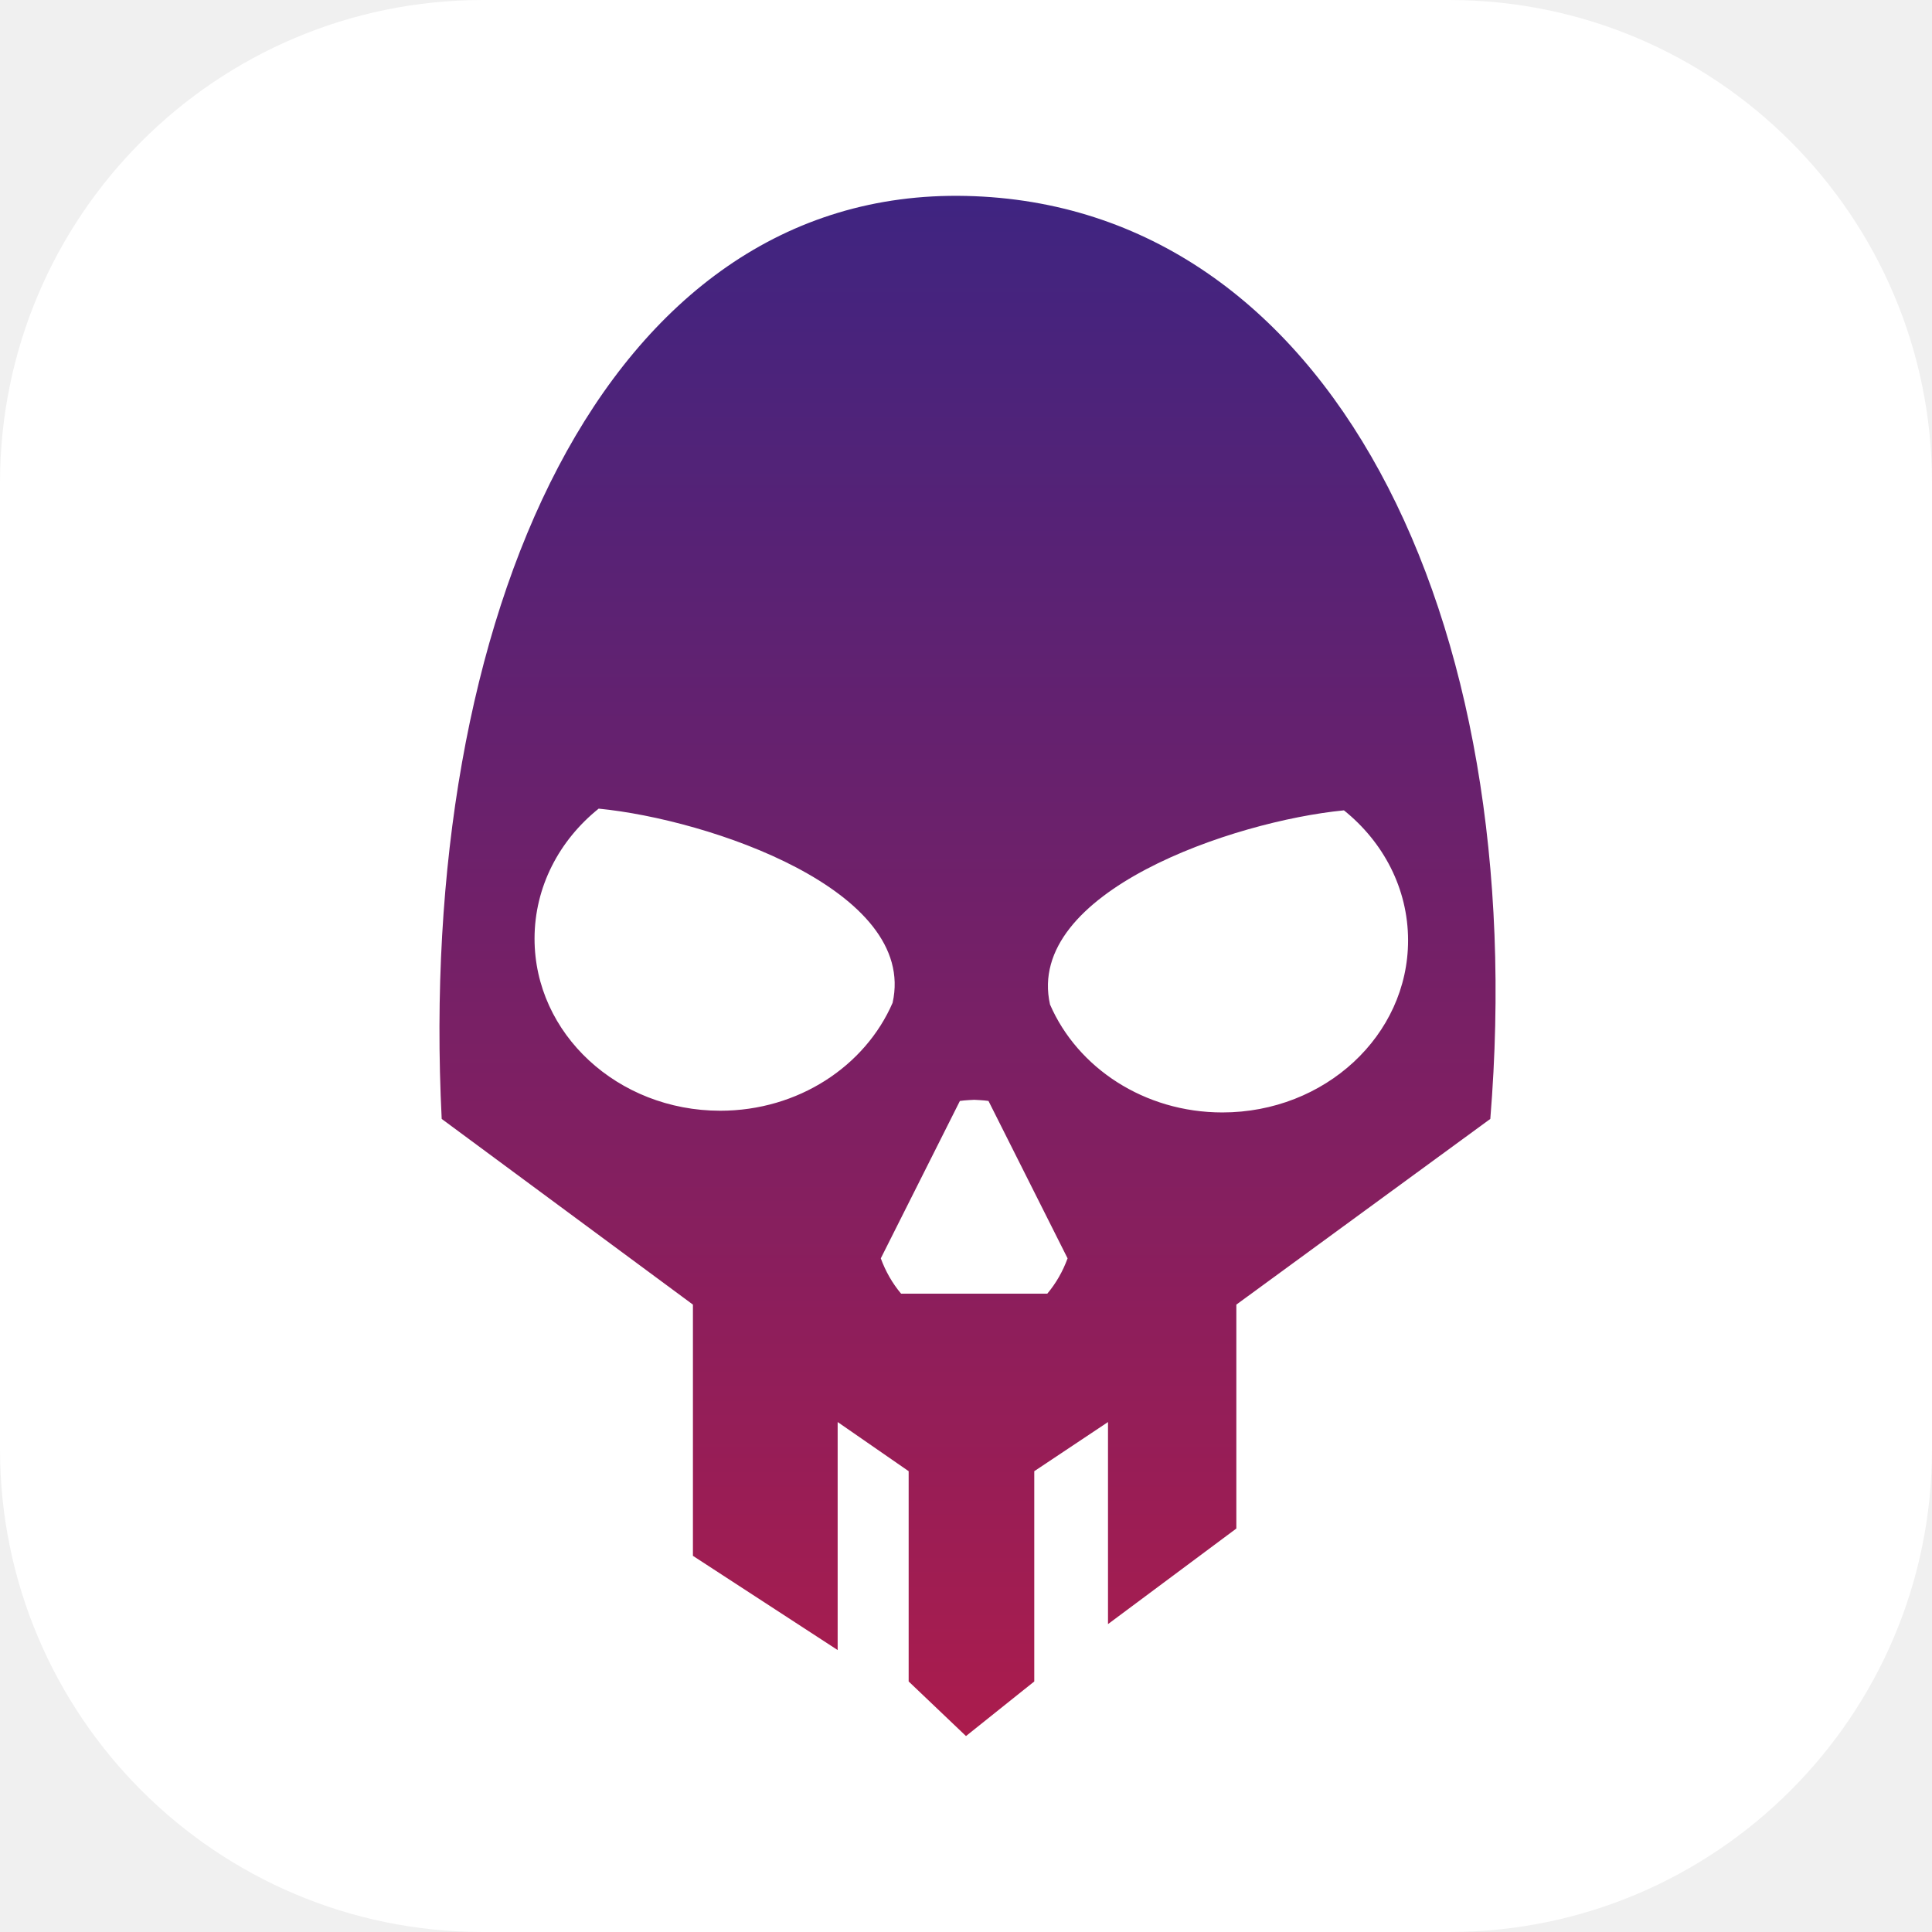
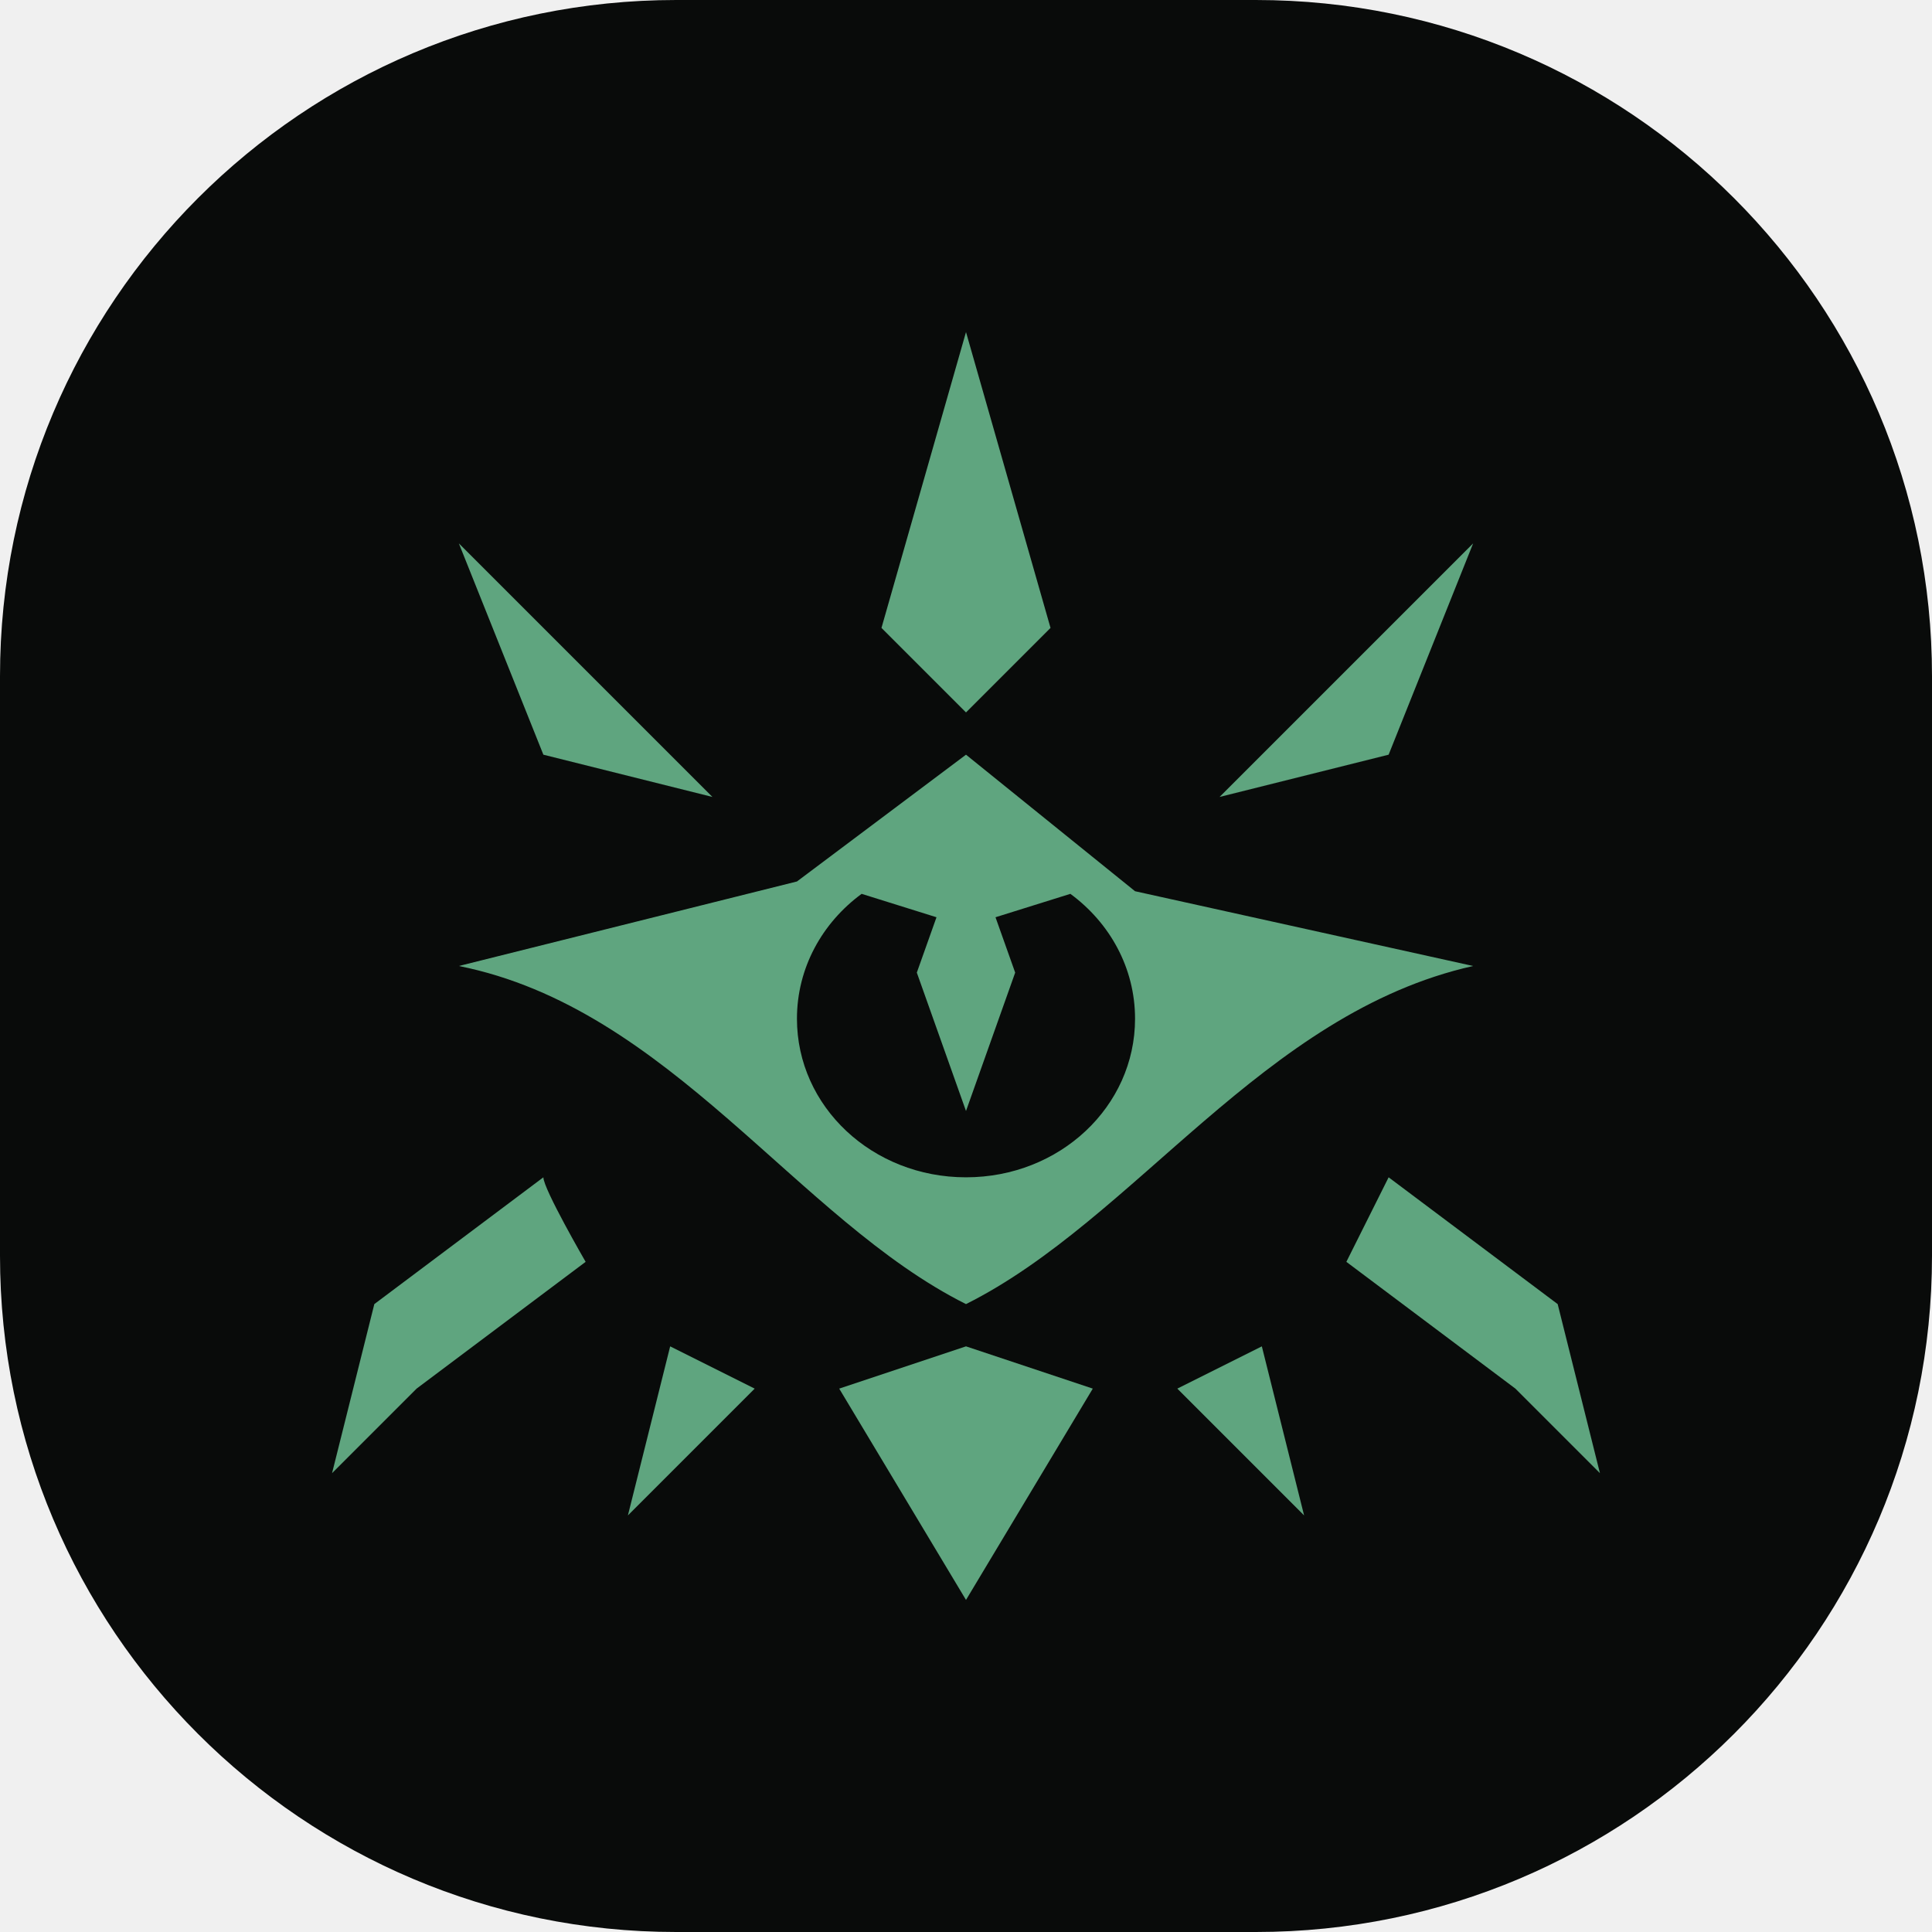
<svg xmlns="http://www.w3.org/2000/svg" version="1.1" width="1000" height="1000">
-   <g clip-path="url(#SvgjsClipPath1662)">
-     <rect width="1000" height="1000" fill="#ffffff" />
-     <g transform="matrix(2.826855,0,0,2.826855,225.7951,100)">
-       <svg version="1.1" width="194" height="283">
-         <svg width="194" height="283" viewBox="0 0 194 283" fill="none">
-           <path d="M193 169.5C200.547 77.314 163.5 2 97 0.5C30.5 -1 -3.588 78.004 1 169.5L47 203.5V249.5L73.5 266.75V225L86.5 234V272.5L97 282.5L109.5 272.5V234L123 225V262L146.5 244.5V203.5L193 169.5ZM81.4 195.029L95.883 166.209C96.738 166.071 98.5 166 98.5 166C98.5 166 100.262 166.071 101.117 166.209L115.6 195.029C114.718 197.447 113.449 199.637 111.882 201.5H85.118C83.551 199.637 82.282 197.447 81.4 195.029ZM112.383 148.552C107.77 127.948 145.969 114.976 166.201 113C173.394 118.776 177.944 127.302 177.944 136.813C177.944 154.21 162.721 168.313 143.944 168.313C129.644 168.313 117.407 160.135 112.383 148.552ZM29.742 112.687C49.975 114.663 88.174 127.635 83.561 148.239C78.537 159.822 66.299 168 52 168C33.222 168 18 153.897 18 136.5C18 126.989 22.55 118.463 29.742 112.687Z" fill="url(#paint0_linear_35_8)" />
-           <defs>
-             <linearGradient id="paint0_linear_35_8" x1="97.279" y1="0.479" x2="97.279" y2="282.5" gradientUnits="userSpaceOnUse">
-               <stop stop-color="#3F2481" />
-               <stop offset="1" stop-color="#AB1C4D" />
-             </linearGradient>
-             <clipPath id="SvgjsClipPath1662">
-               <rect width="1000" height="1000" x="0" y="0" rx="250" ry="250" />
-             </clipPath>
-           </defs>
+   <g clip-path="url(#SvgjsClipPath1149)">
+     <rect width="1000" height="1000" fill="#090b0a" />
+     <g transform="matrix(21.875,0,0,21.875,150,150)">
+       <svg version="1.1" width="32" height="32">
+         <svg width="32" height="32" viewBox="0 0 512 512">
+           <path fill="#5fa57f" d="m256 16l-32 112l32 32l32-32zM64 96l32 80l64 16zm384 0l-96 96l64-16zm-192 80l-64 48l-128 32c80 16 128 96 192 128c64-32 112.476-110.213 192-128l-128-28.31zm-39.512 52.682l28.342 8.863l-7.45 20.955L256 310.895l18.62-52.395l-7.45-20.955l28.342-8.863c14.923 10.97 24.488 28.03 24.488 47.283C320 309.237 291.47 336 256 336s-64-26.763-64-60.035c0-19.254 9.565-36.314 24.488-47.283M96 336l-64 48l-16 64l32-32l64-48s-16-27.61-16-32m320 0l-16 32l64 48l32 32l-16-64zm-272 64l-16 64l48-48zm112 0l-48 16l48 80l48-80zm112 0l-32 16l48 48z" />
        </svg>
      </svg>
    </g>
  </g>
+   <defs>
+     <clipPath id="SvgjsClipPath1149">
+       <rect width="1000" height="1000" x="0" y="0" rx="350" ry="350" />
+     </clipPath>
+   </defs>
</svg>
